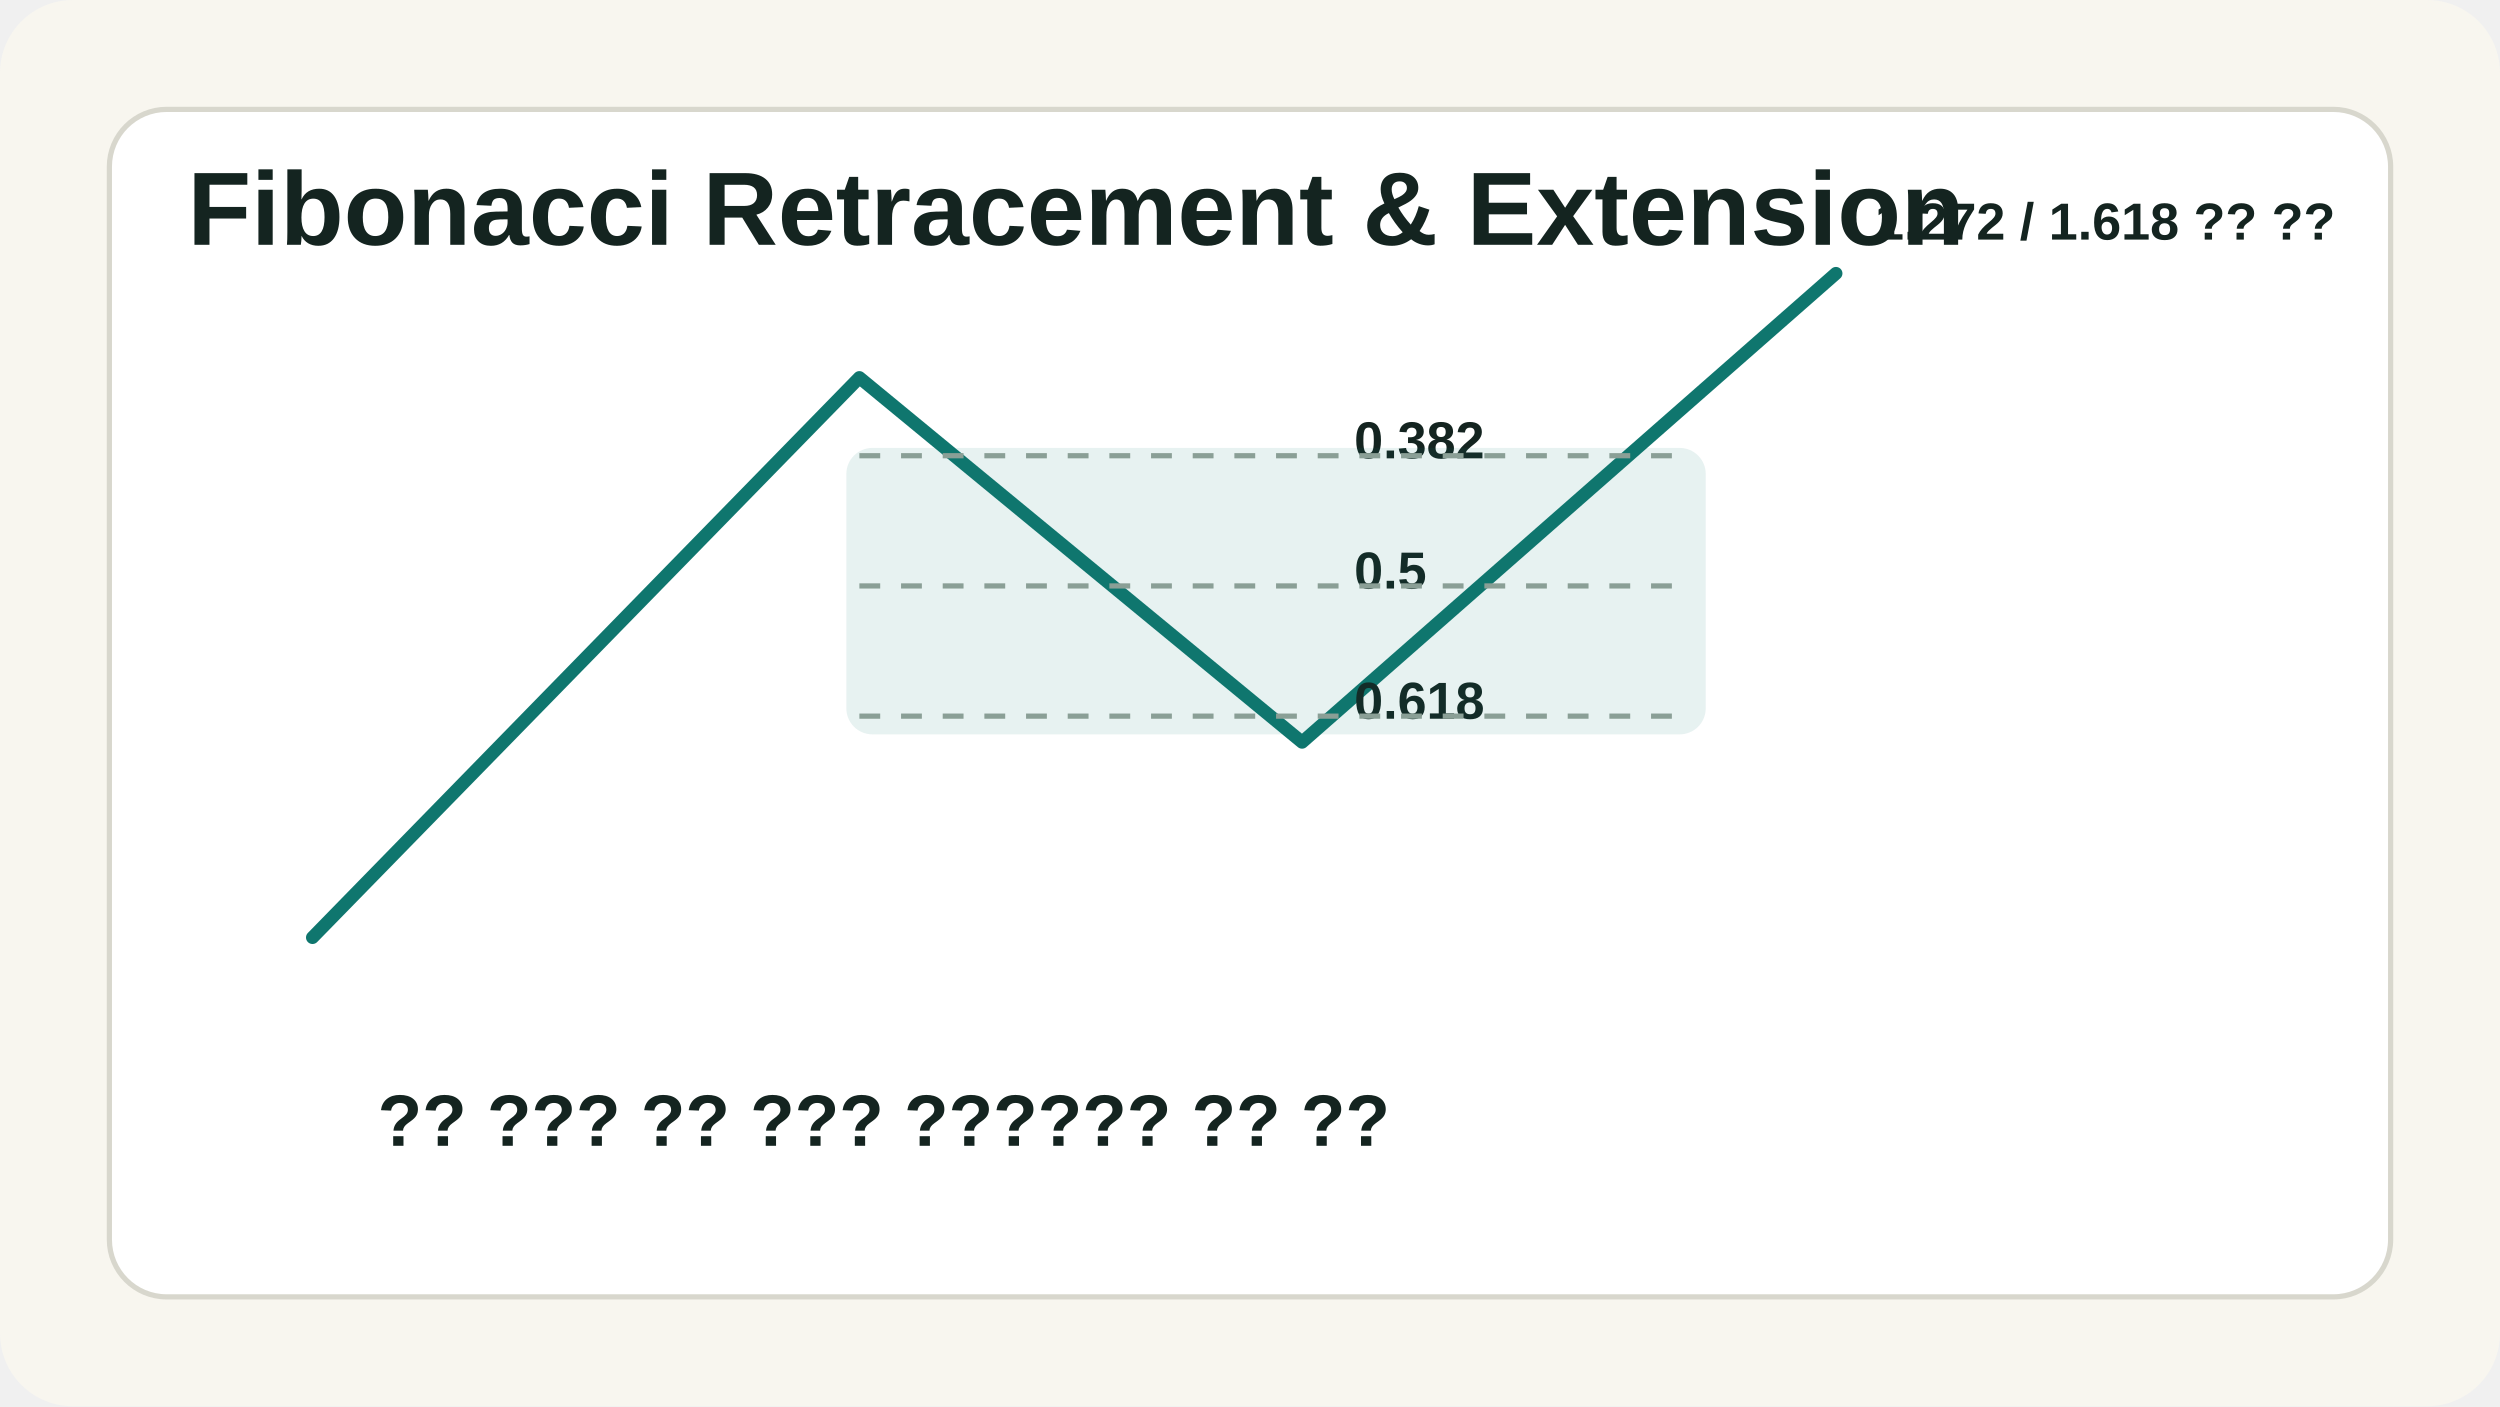
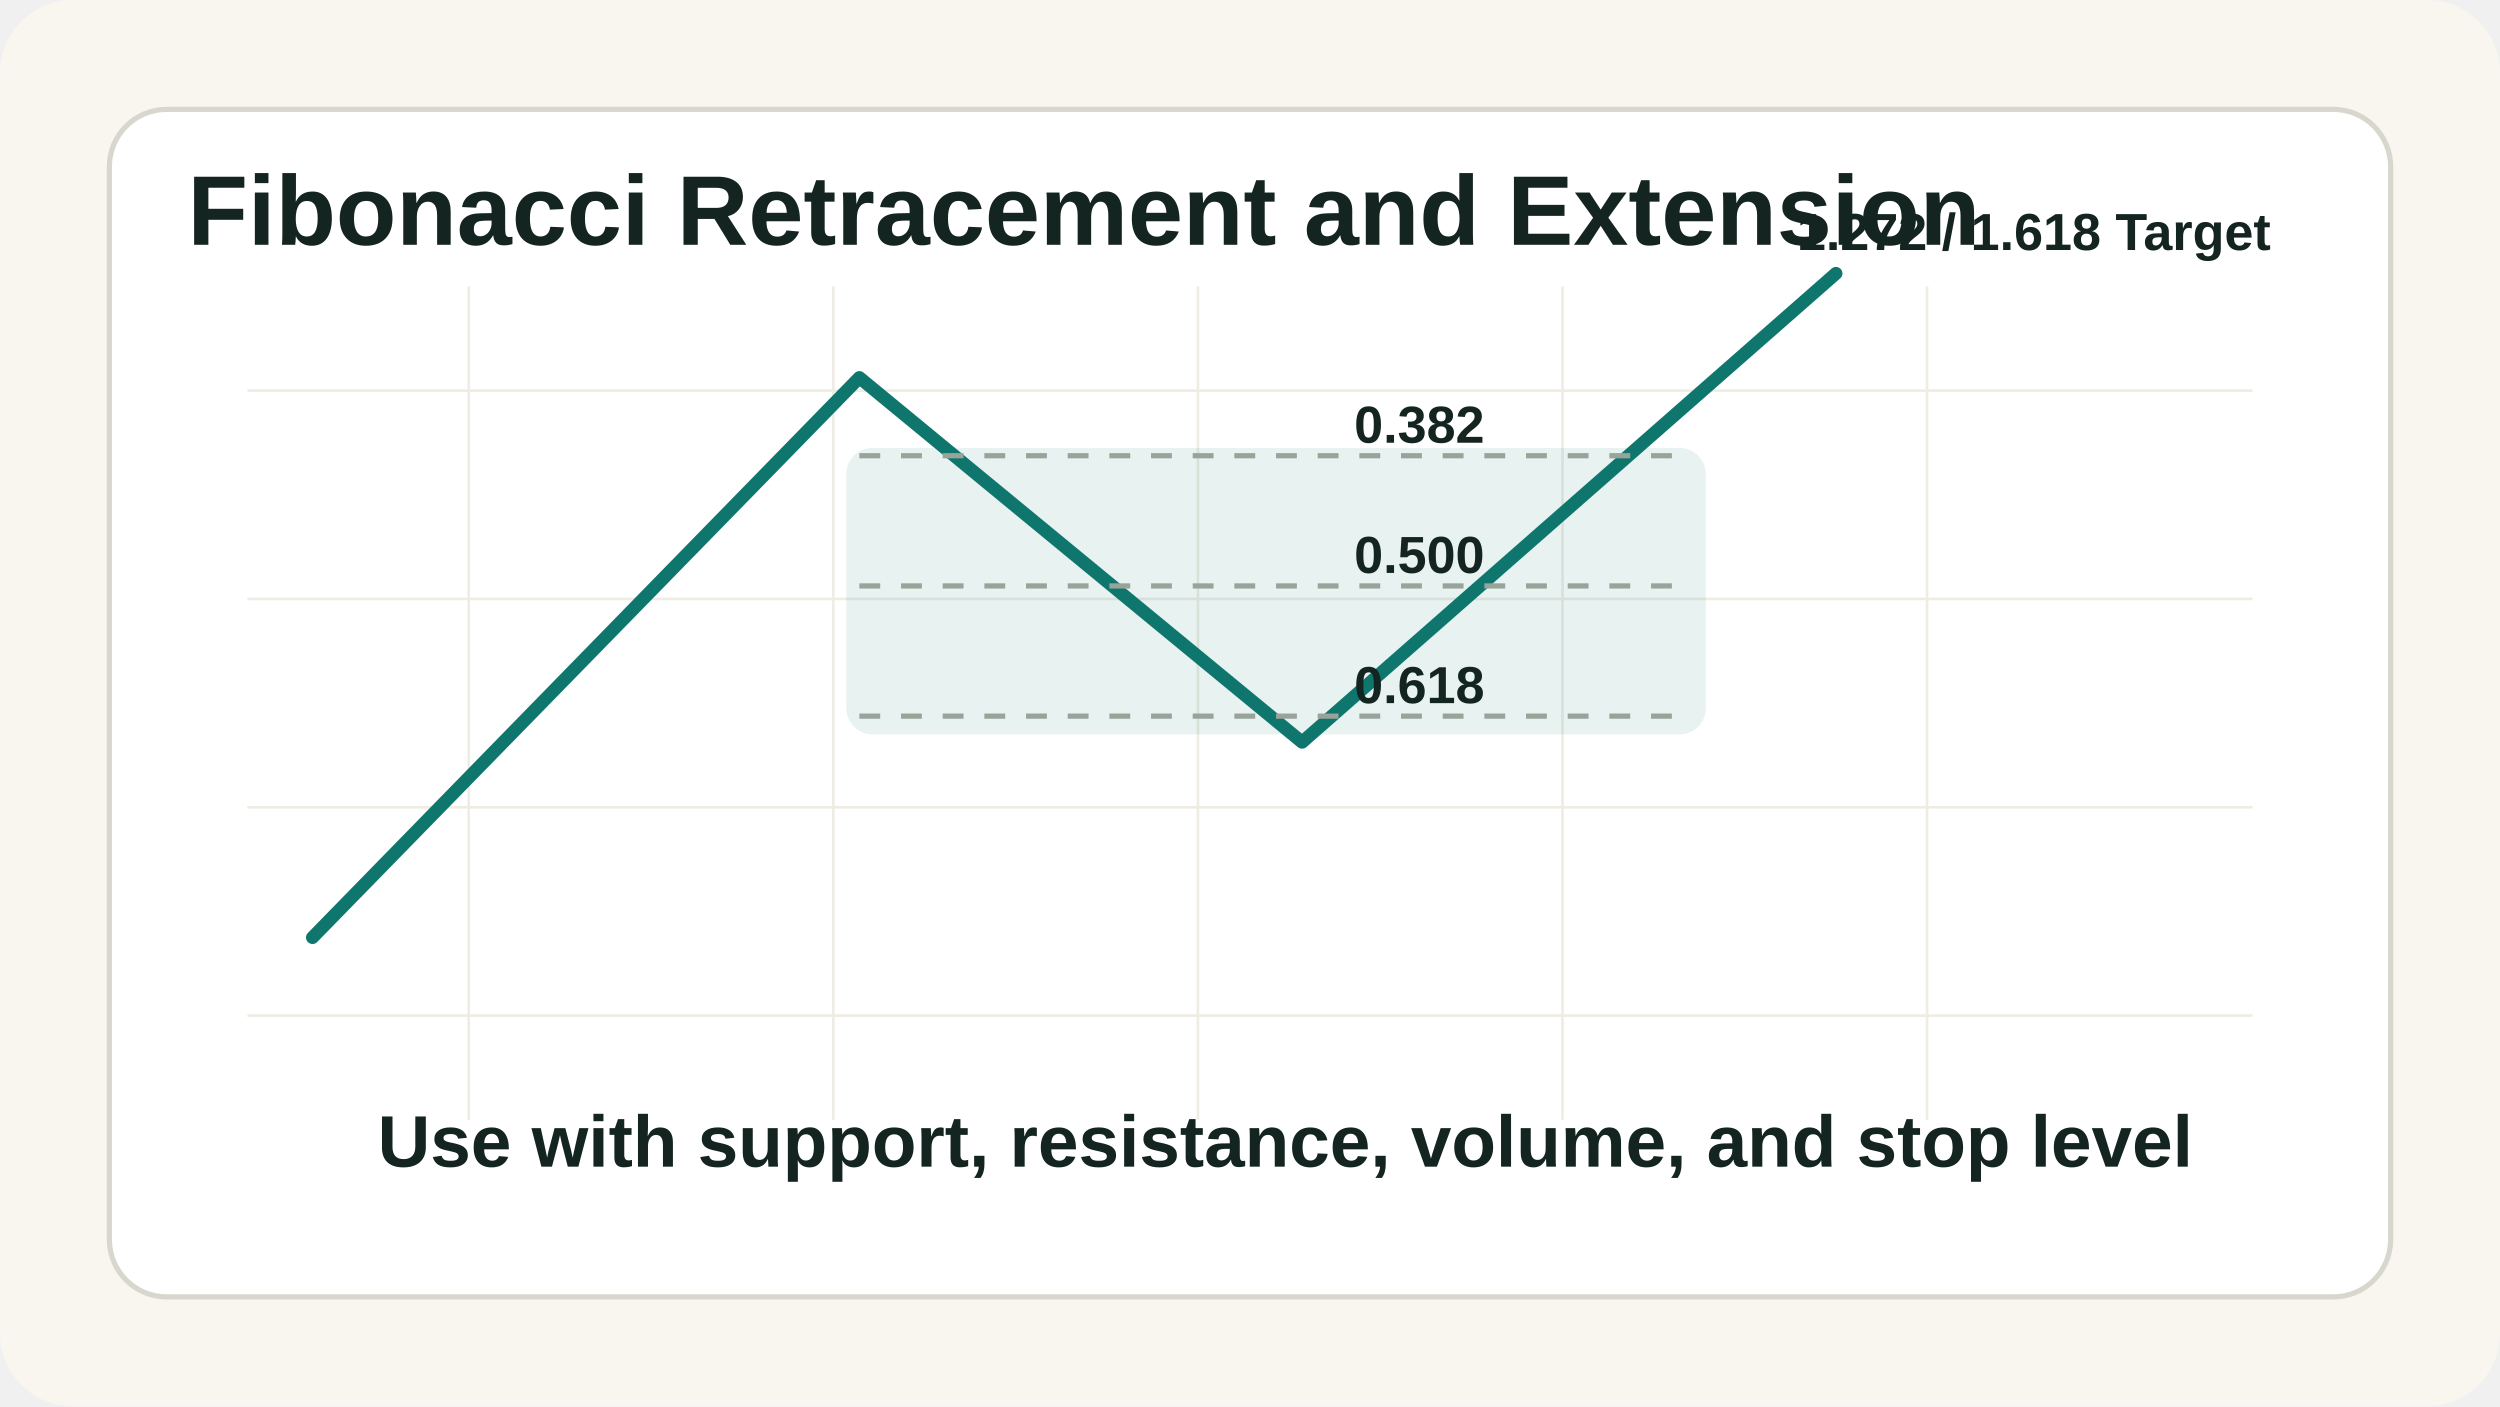
<svg xmlns="http://www.w3.org/2000/svg" width="960" height="540" viewBox="0 0 960 540" role="img">
  <defs>
-     <style>.bg{fill:#f8f6ef}.panel{fill:#fff;stroke:#d8d7cd;stroke-width:2}.axis{stroke:#98a39a;stroke-width:2}.up{stroke:#0f766e;stroke-width:5;fill:none;stroke-linecap:round;stroke-linejoin:round}.down{stroke:#b45309;stroke-width:5;fill:none;stroke-linecap:round;stroke-linejoin:round}.muted{stroke:#647067;stroke-width:3;fill:none;stroke-linecap:round;stroke-linejoin:round}.zone{fill:#0f766e;opacity:.10}.risk{fill:#b45309;opacity:.13}.txt{font-family:Arial,'Noto Sans KR',sans-serif;fill:#142420;font-weight:700}.small{font-size:20px}.mid{font-size:28px}.big{font-size:40px}.thin{font-weight:500;fill:#50605a}.dash{stroke-dasharray:8 8}</style>
+     <style>.bg{fill:#f8f6ef}.panel{fill:#fff;stroke:#d8d7cd;stroke-width:2}.grid{stroke:#e8e5da;stroke-width:1}.axis{stroke:#98a39a;stroke-width:2}.up{stroke:#0f766e;stroke-width:5;fill:none;stroke-linecap:round;stroke-linejoin:round}.down{stroke:#b45309;stroke-width:5;fill:none;stroke-linecap:round;stroke-linejoin:round}.muted{stroke:#647067;stroke-width:3;fill:none;stroke-linecap:round;stroke-linejoin:round}.thin{stroke:#647067;stroke-width:2;fill:none;stroke-linecap:round;stroke-linejoin:round}.dash{stroke-dasharray:8 8}.zone{fill:#0f766e;opacity:.10}.risk{fill:#b45309;opacity:.13}.target{fill:#0f766e;opacity:.16}.txt{font-family:Arial,sans-serif;fill:#142420;font-weight:700}.small{font-size:20px}.mid{font-size:28px}.big{font-size:38px}.note{font-size:18px;fill:#50605a;font-weight:600}.label{fill:#fff;font-size:16px;font-weight:700}</style>
  </defs>
  <rect class="bg" width="960" height="540" rx="28" />
  <rect class="panel" x="42" y="42" width="876" height="456" rx="22" />
-   <text class="txt big" x="72" y="94">Fibonacci Retracement &amp; Extension</text>
+   <g opacity=".75">
+     <path class="grid" d="M95 150H865M95 230H865M95 310H865M95 390H865M180 110V430M320 110V430M460 110V430M600 110V430M740 110V430" />
+   </g>
+   <text class="txt big" x="72" y="94">Fibonacci Retracement and Extension</text>
  <path class="up" d="M120 360L330 145L500 285L705 105" />
+   <rect class="zone" x="325" y="172" width="330" height="110" rx="10" />
+   <path class="axis dash" d="M330 175H650M330 225H650M330 275H650" />
  <g class="txt small">
-     <text x="520" y="176">0.382</text>
-     <text x="520" y="226">0.5</text>
-     <text x="520" y="276">0.618</text>
-     <text x="720" y="92">1.272 / 1.618 ?? ??</text>
+     <text x="520" y="170">0.382</text>
+     <text x="520" y="220">0.500</text>
+     <text x="520" y="270">0.618</text>
+     <text x="690" y="96">1.272 / 1.618 Target</text>
  </g>
-   <path class="axis dash" d="M330 175H650M330 225H650M330 275H650" />
-   <rect class="zone" x="325" y="172" width="330" height="110" rx="10" />
-   <text class="txt mid" x="145" y="440">?? ??? ?? ??? ?????? ?? ??</text>
+   <text class="txt mid" x="145" y="448">Use with support, resistance, volume, and stop level</text>
</svg>
